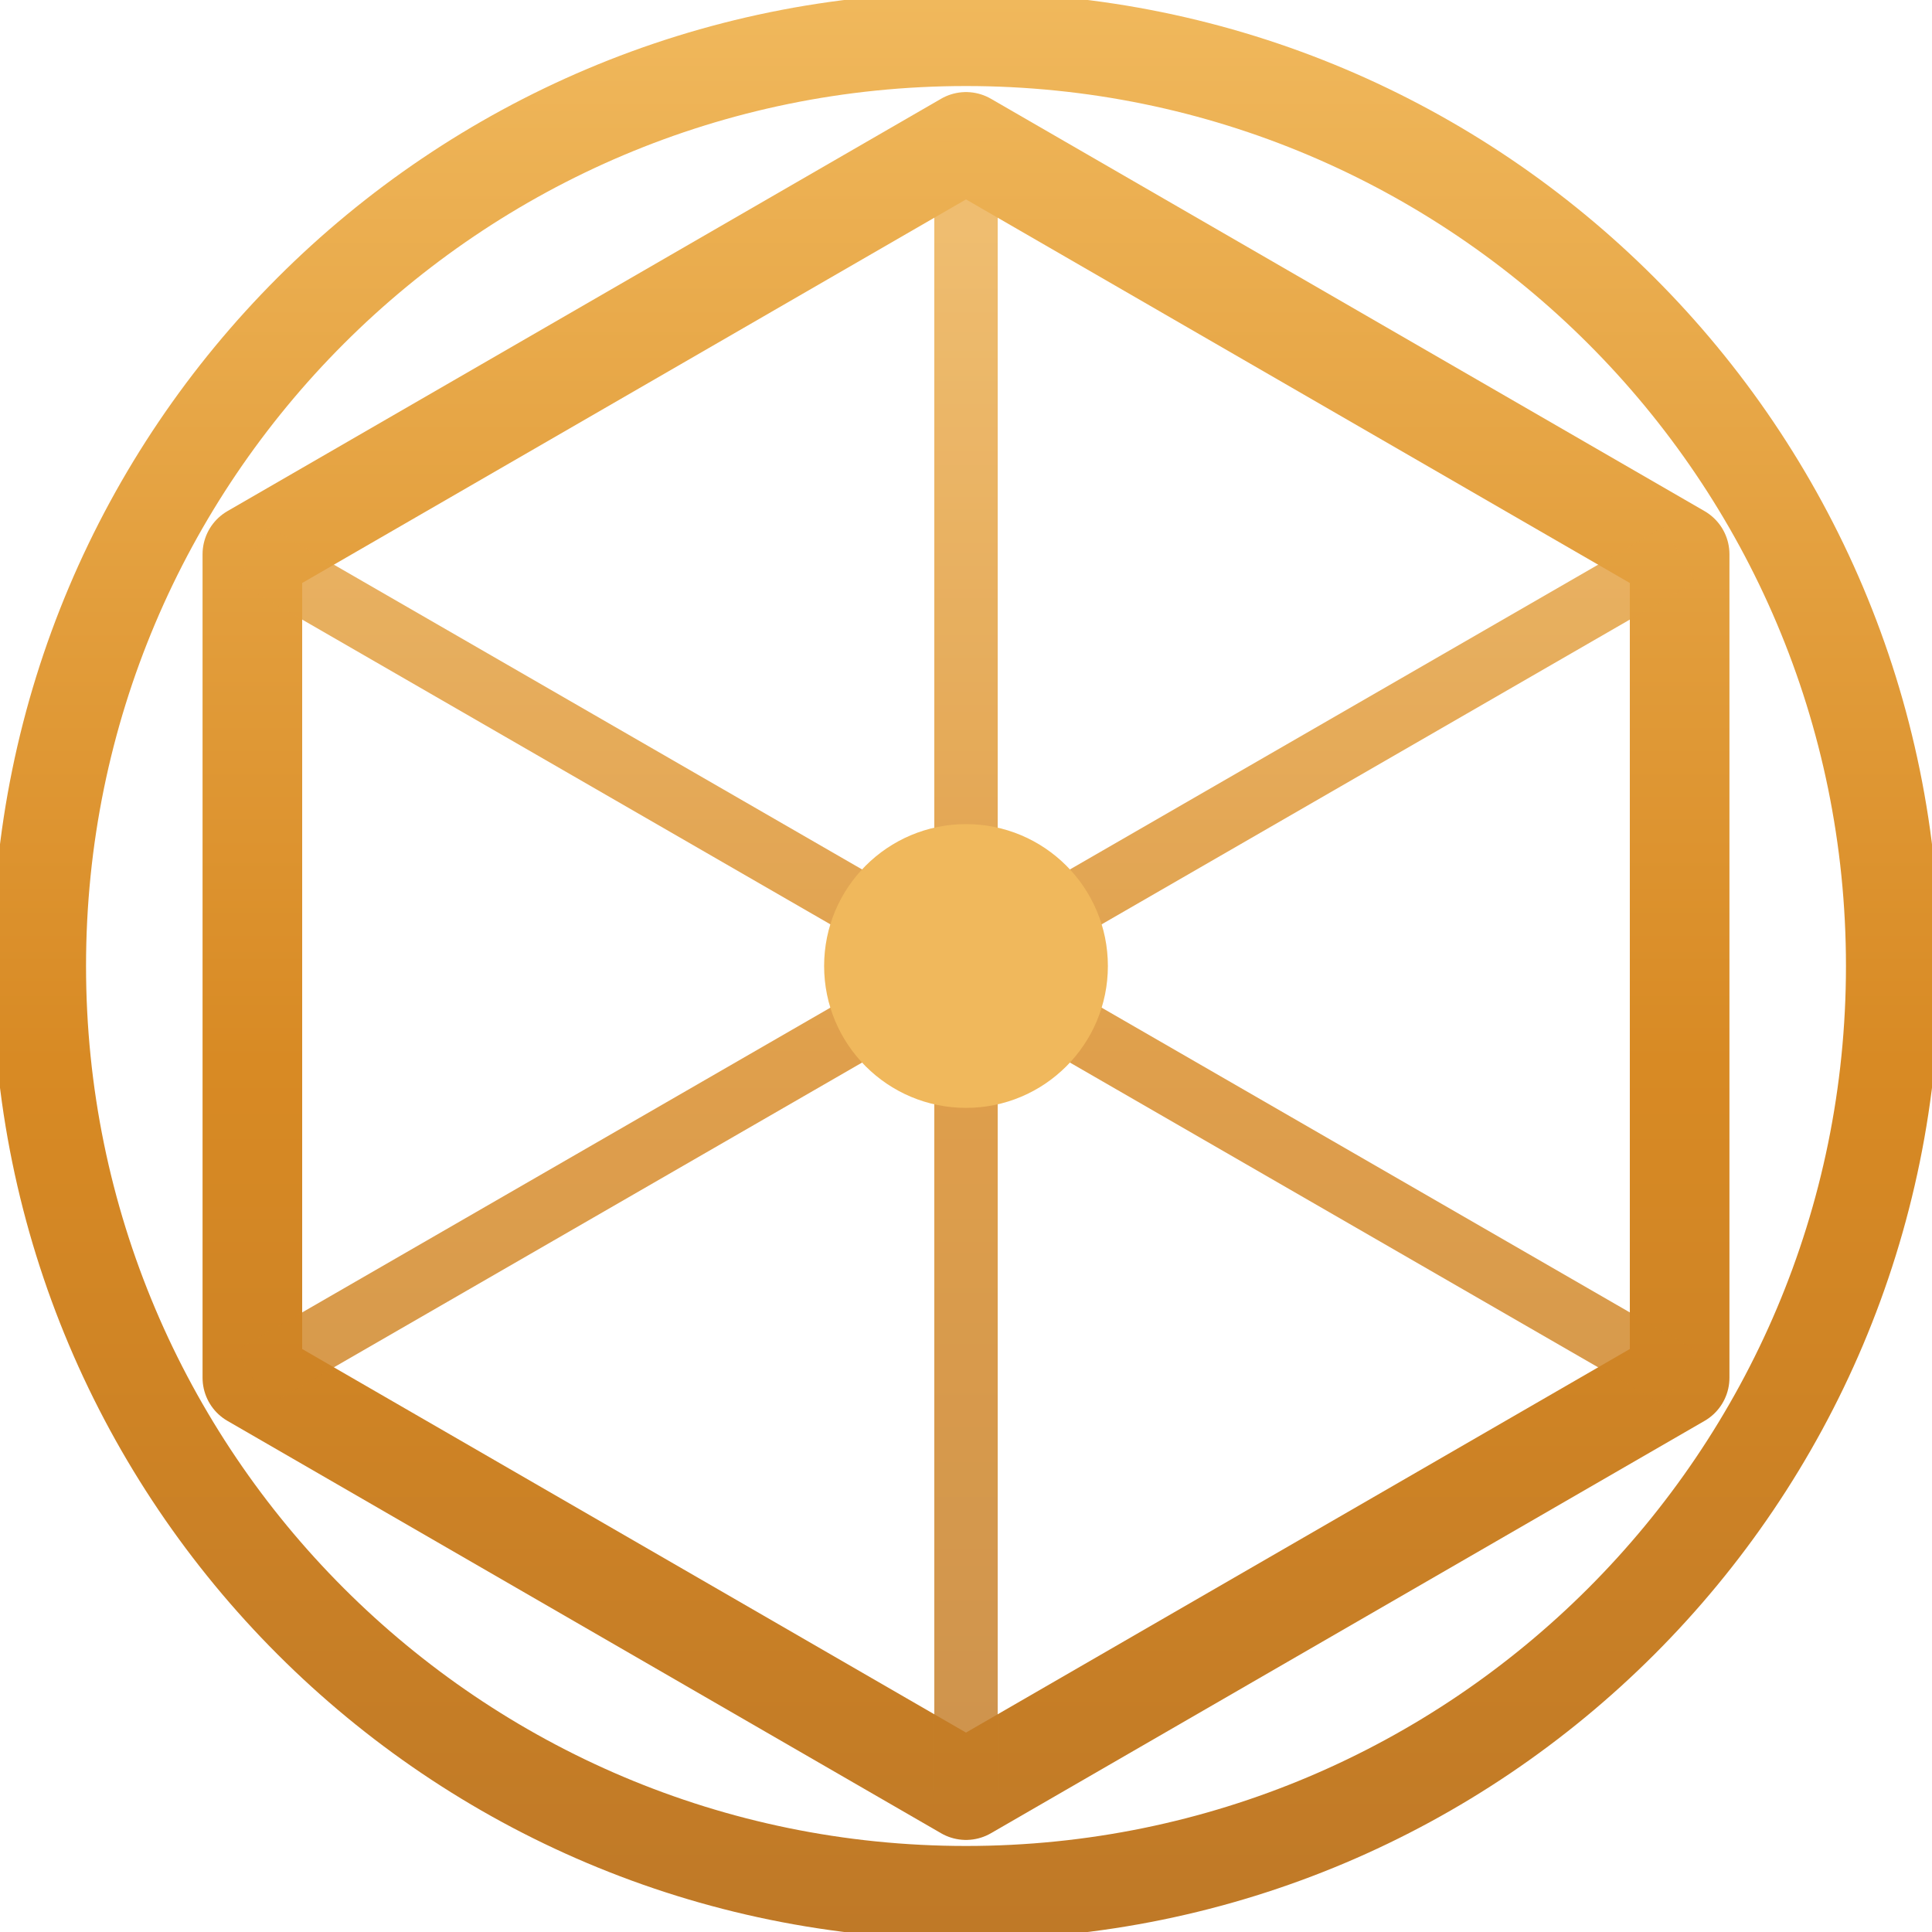
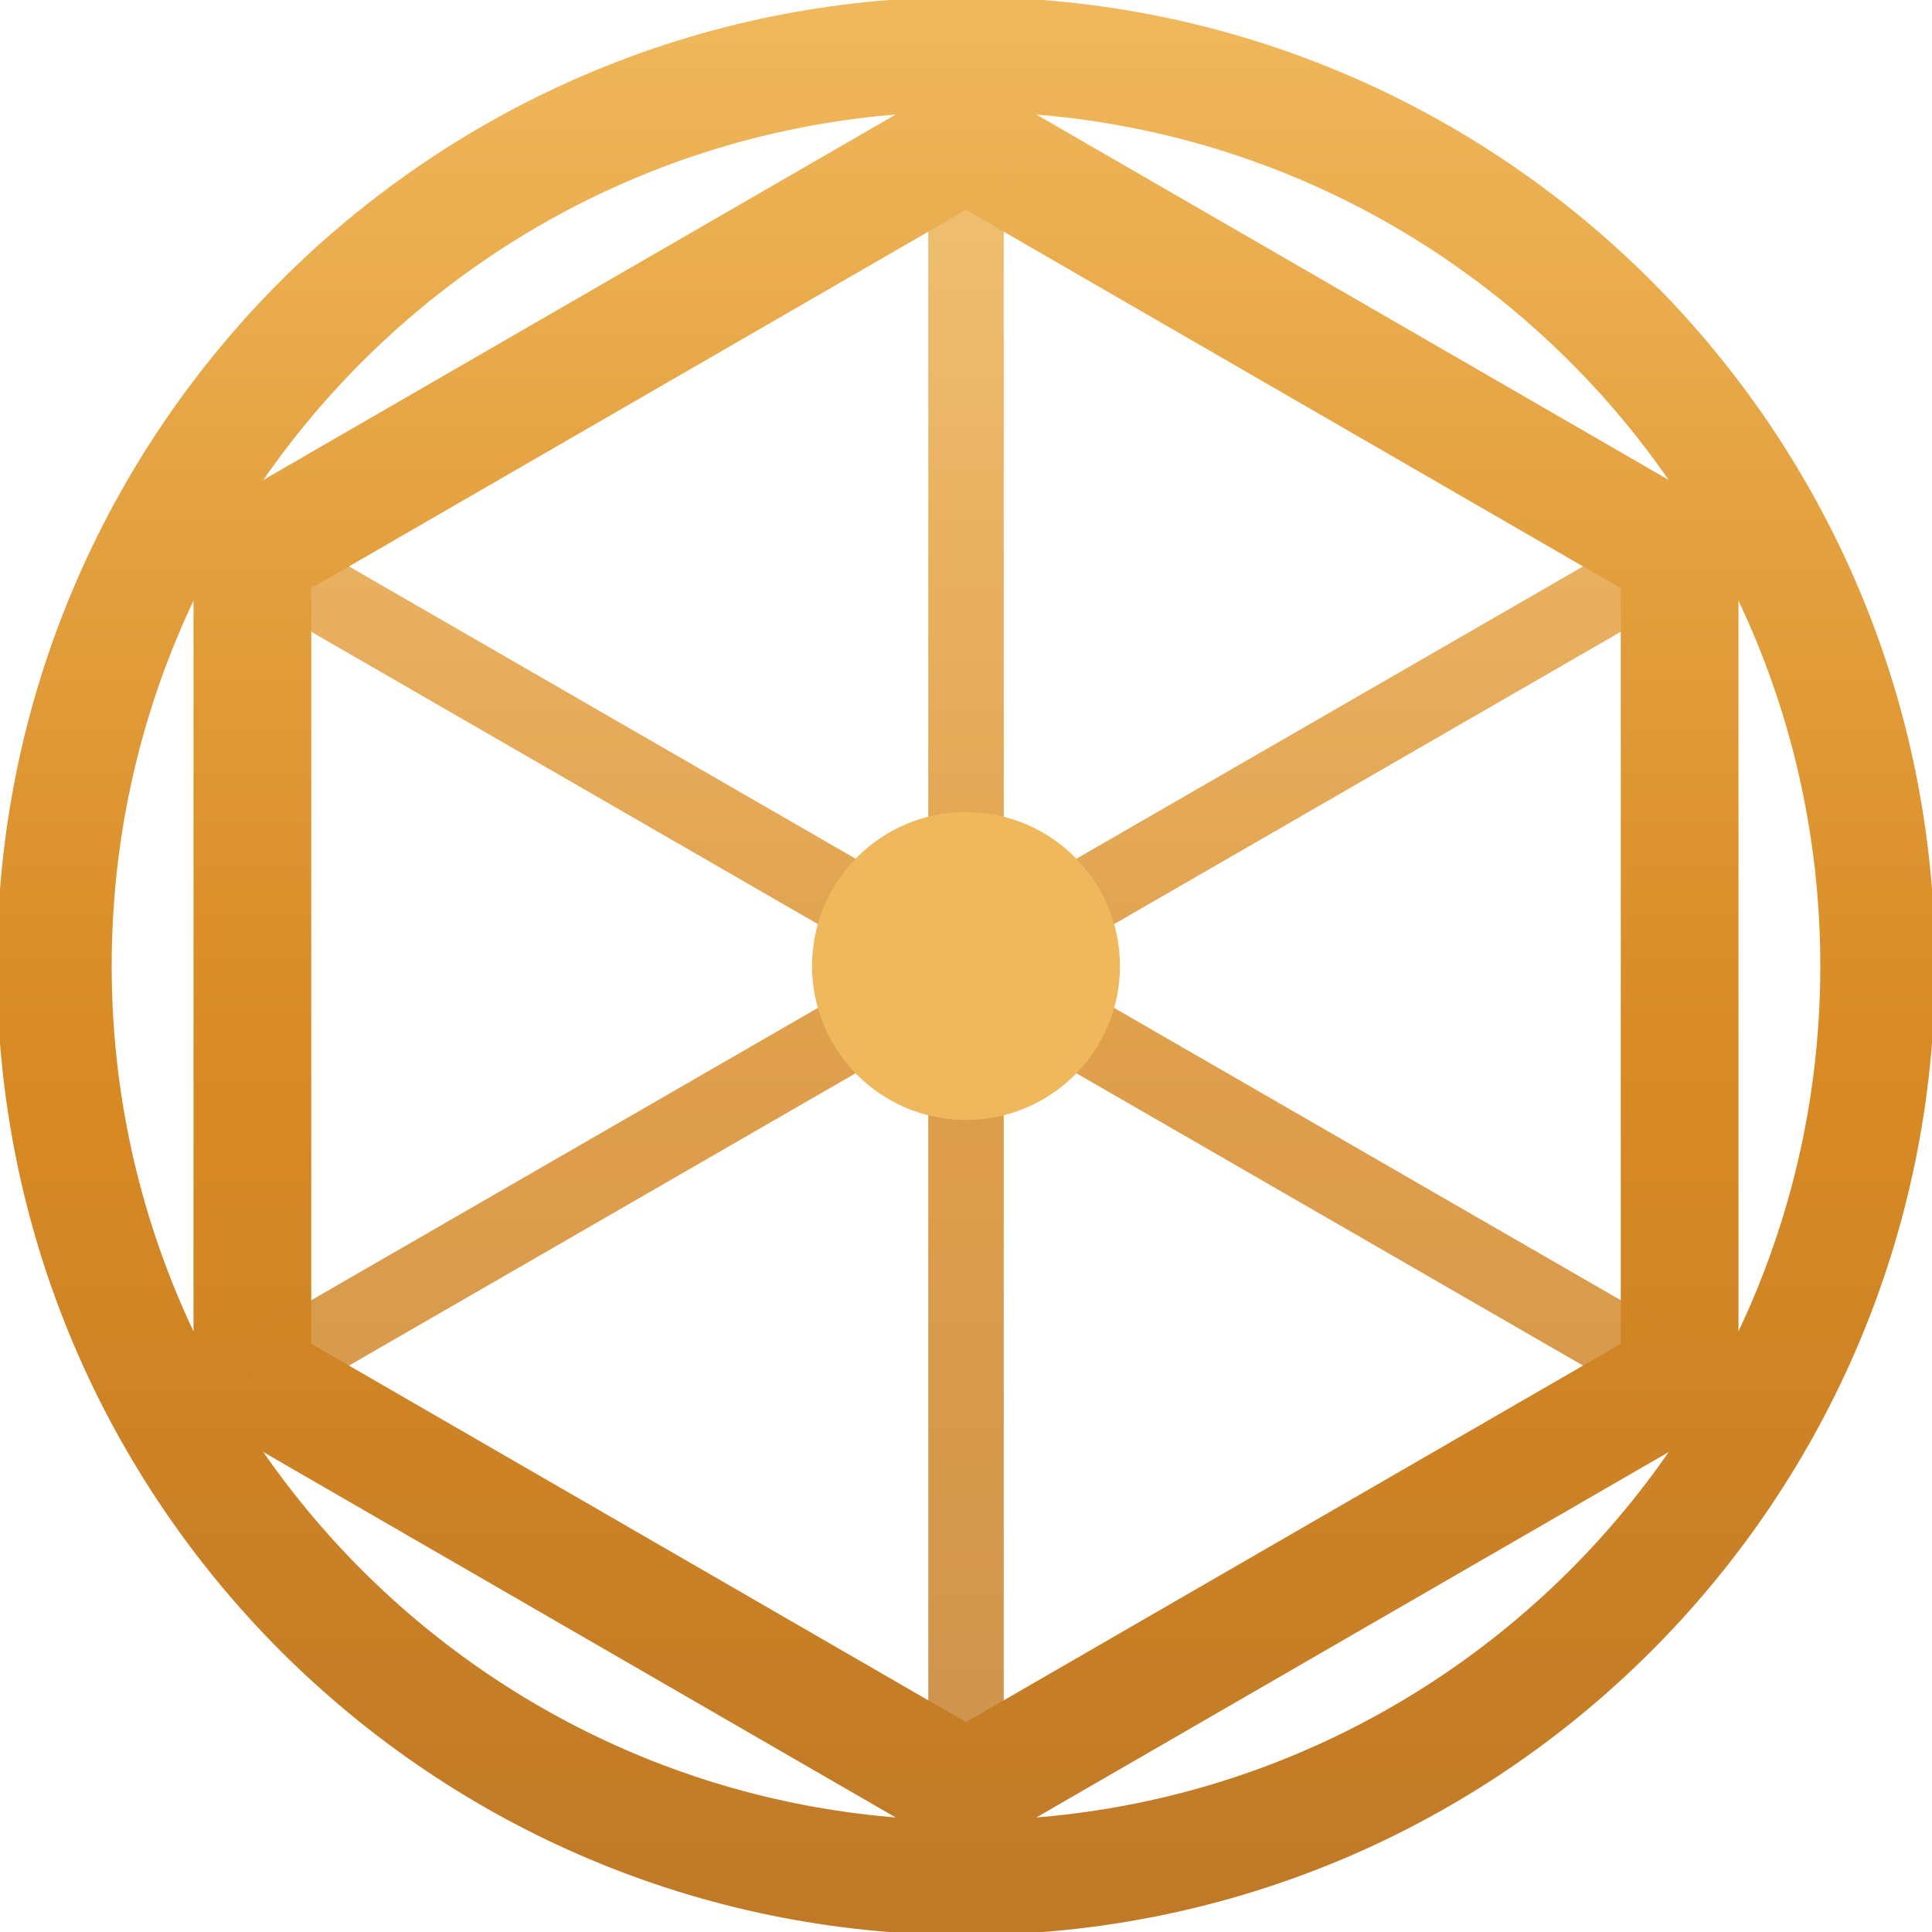
<svg xmlns="http://www.w3.org/2000/svg" viewBox="0 0 32 32" fill="none">
  <defs>
    <linearGradient id="g" x1="16" y1="0" x2="16" y2="32" gradientUnits="userSpaceOnUse">
      <stop stop-color="#f0b85c" />
      <stop offset="0.55" stop-color="#d88a24" />
      <stop offset="1" stop-color="#bf7927" />
    </linearGradient>
  </defs>
-   <circle cx="16" cy="16" r="15.35" stroke="url(#g)" stroke-width="1.55" />
-   <polygon points="16,2.35 27.82,9.18 27.82,22.82 16,29.65 4.18,22.82 4.18,9.18" stroke="url(#g)" stroke-width="1.65" stroke-linejoin="round" />
-   <path d="M16 16 L16 2.35 M16 16 L27.82 9.18 M16 16 L27.82 22.82 M16 16 L16 29.65 M16 16 L4.18 22.82 M16 16 L4.18 9.18" stroke="url(#g)" stroke-width="1.05" opacity="0.82" />
-   <circle cx="16" cy="16" r="2.35" fill="#f0b85c" />
+   <circle cx="16" cy="16" r="15.1" stroke="url(#g)" stroke-width="1.9" />
+   <polygon points="16,2.35 27.82,9.18 27.82,22.82 16,29.65 4.18,22.82 4.18,9.18" stroke="url(#g)" stroke-width="1.95" stroke-linejoin="round" />
+   <path d="M16 16 L16 2.35 M16 16 L27.82 9.18 M16 16 L27.82 22.82 M16 16 L16 29.65 M16 16 L4.18 22.82 M16 16 L4.18 9.18" stroke="url(#g)" stroke-width="1.25" opacity="0.82" />
+   <circle cx="16" cy="16" r="2.55" fill="#f0b85c" />
</svg>
